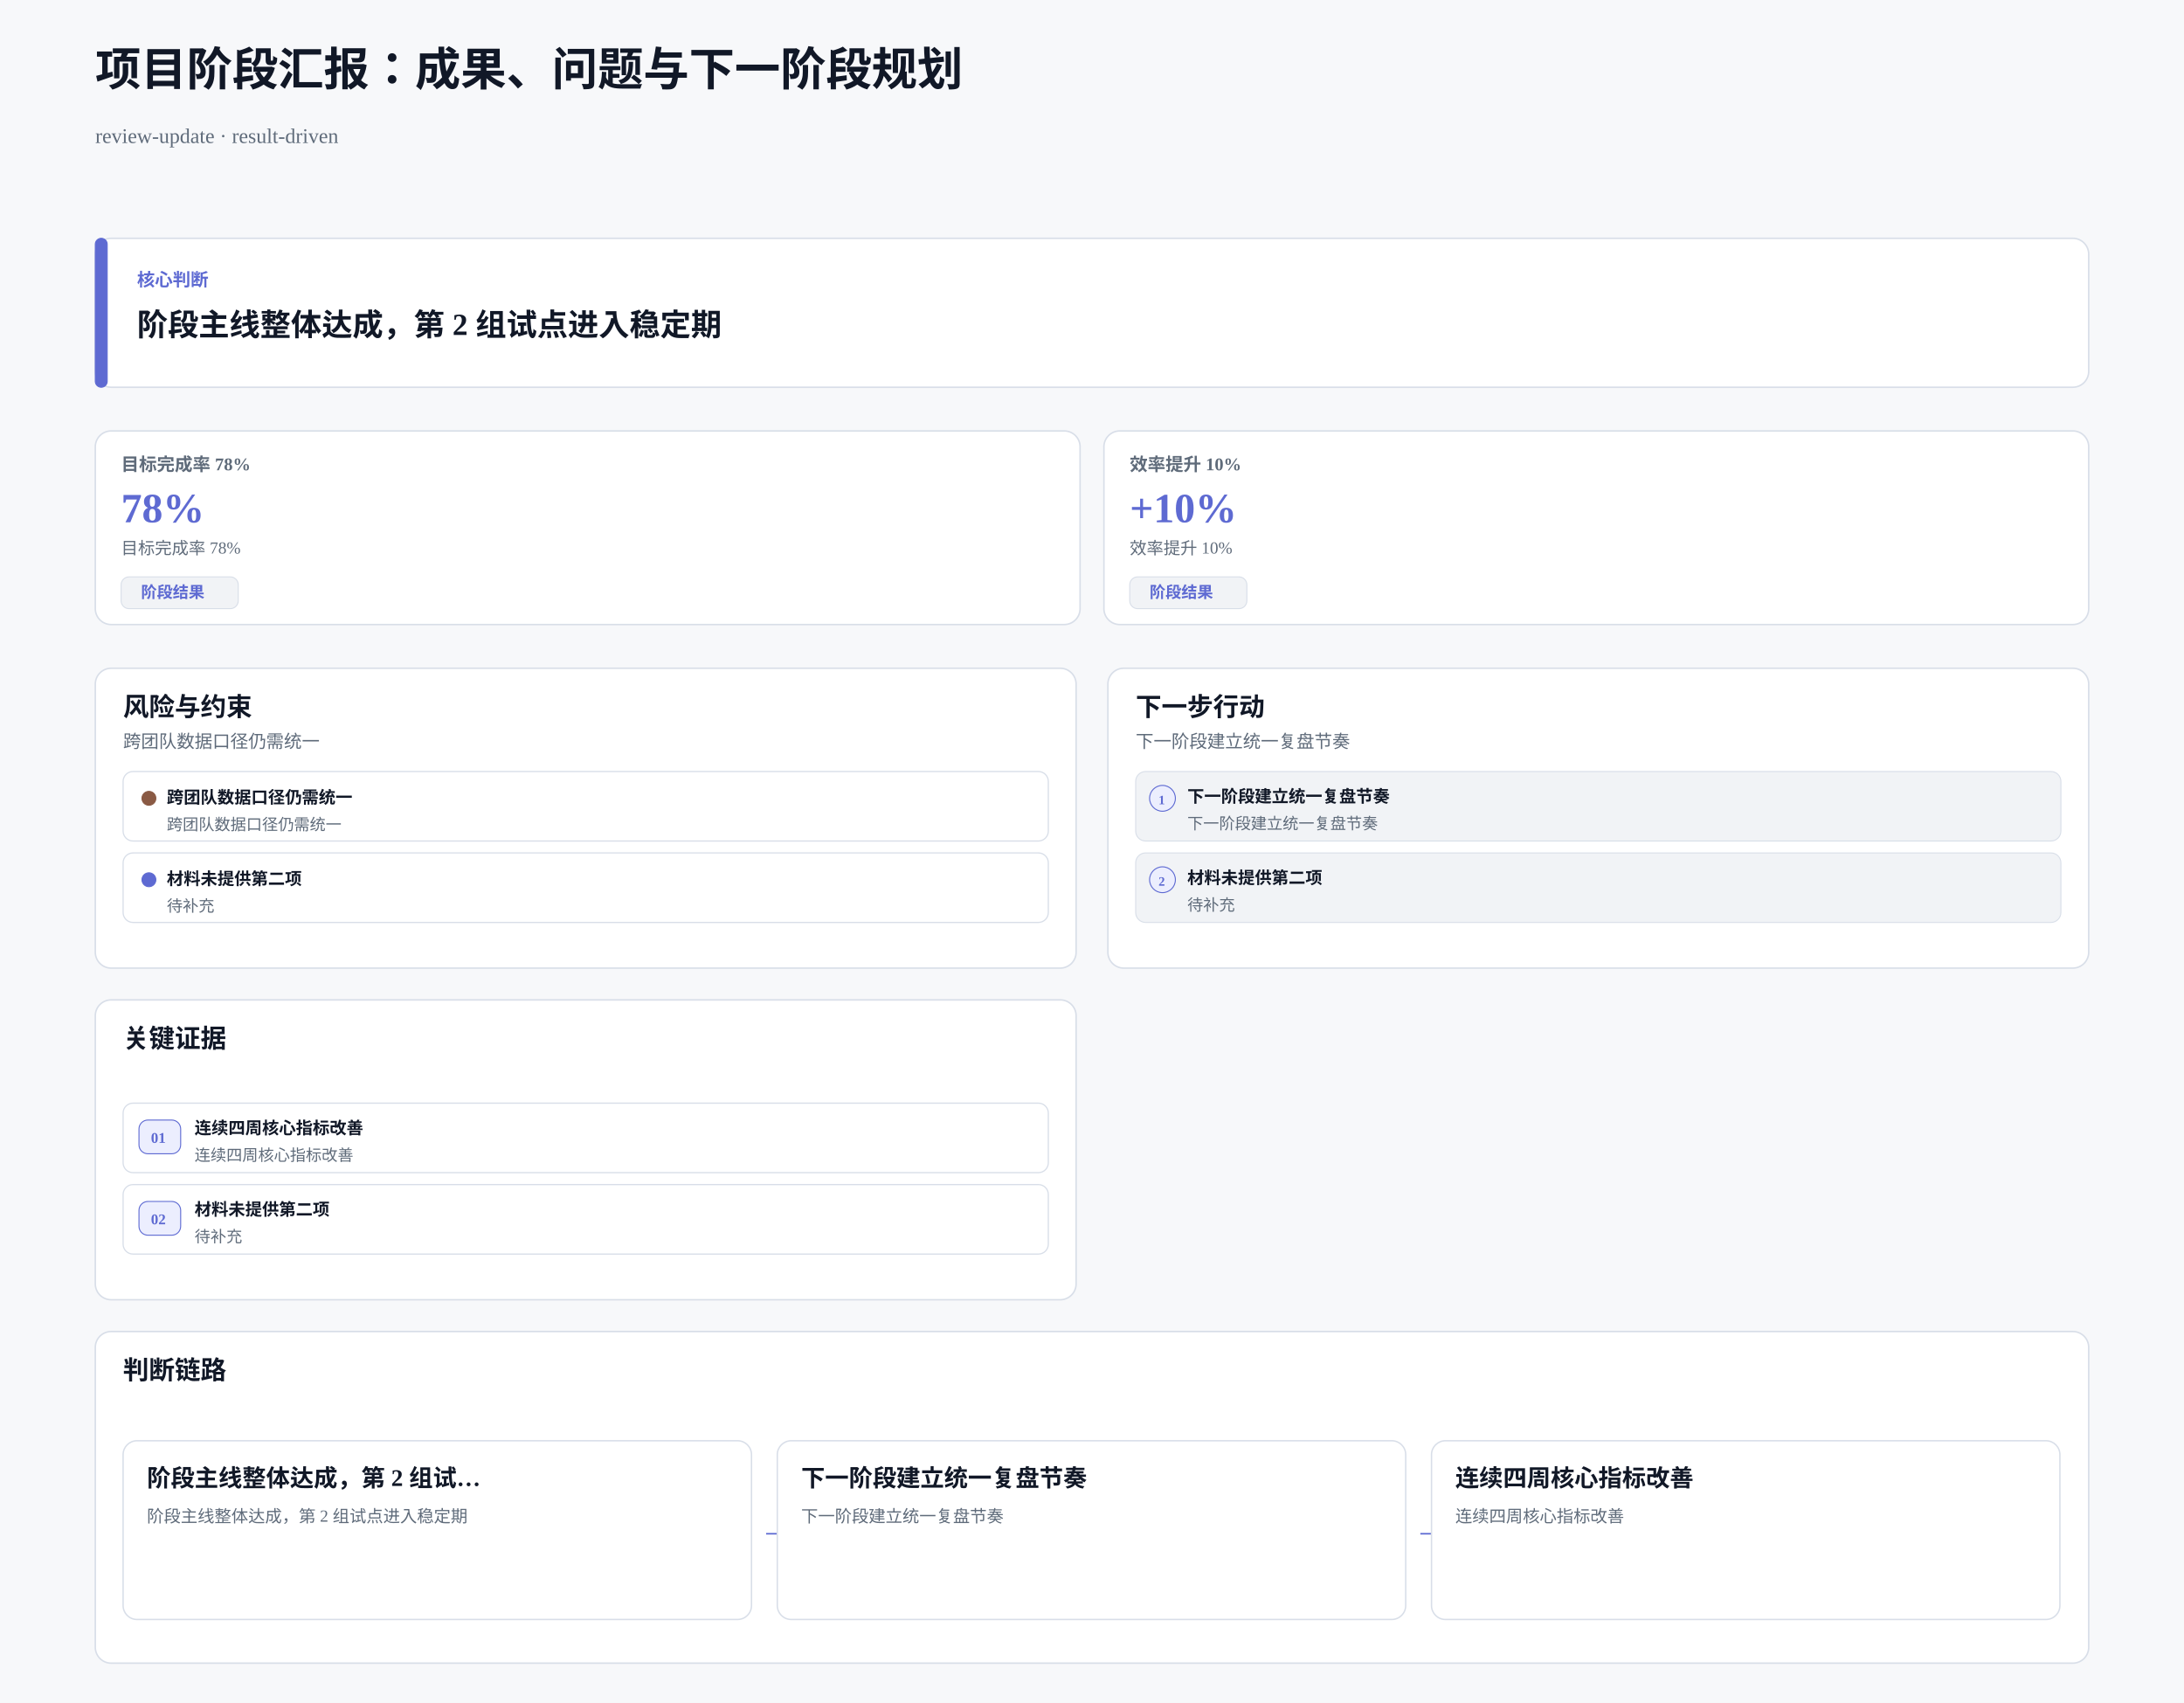
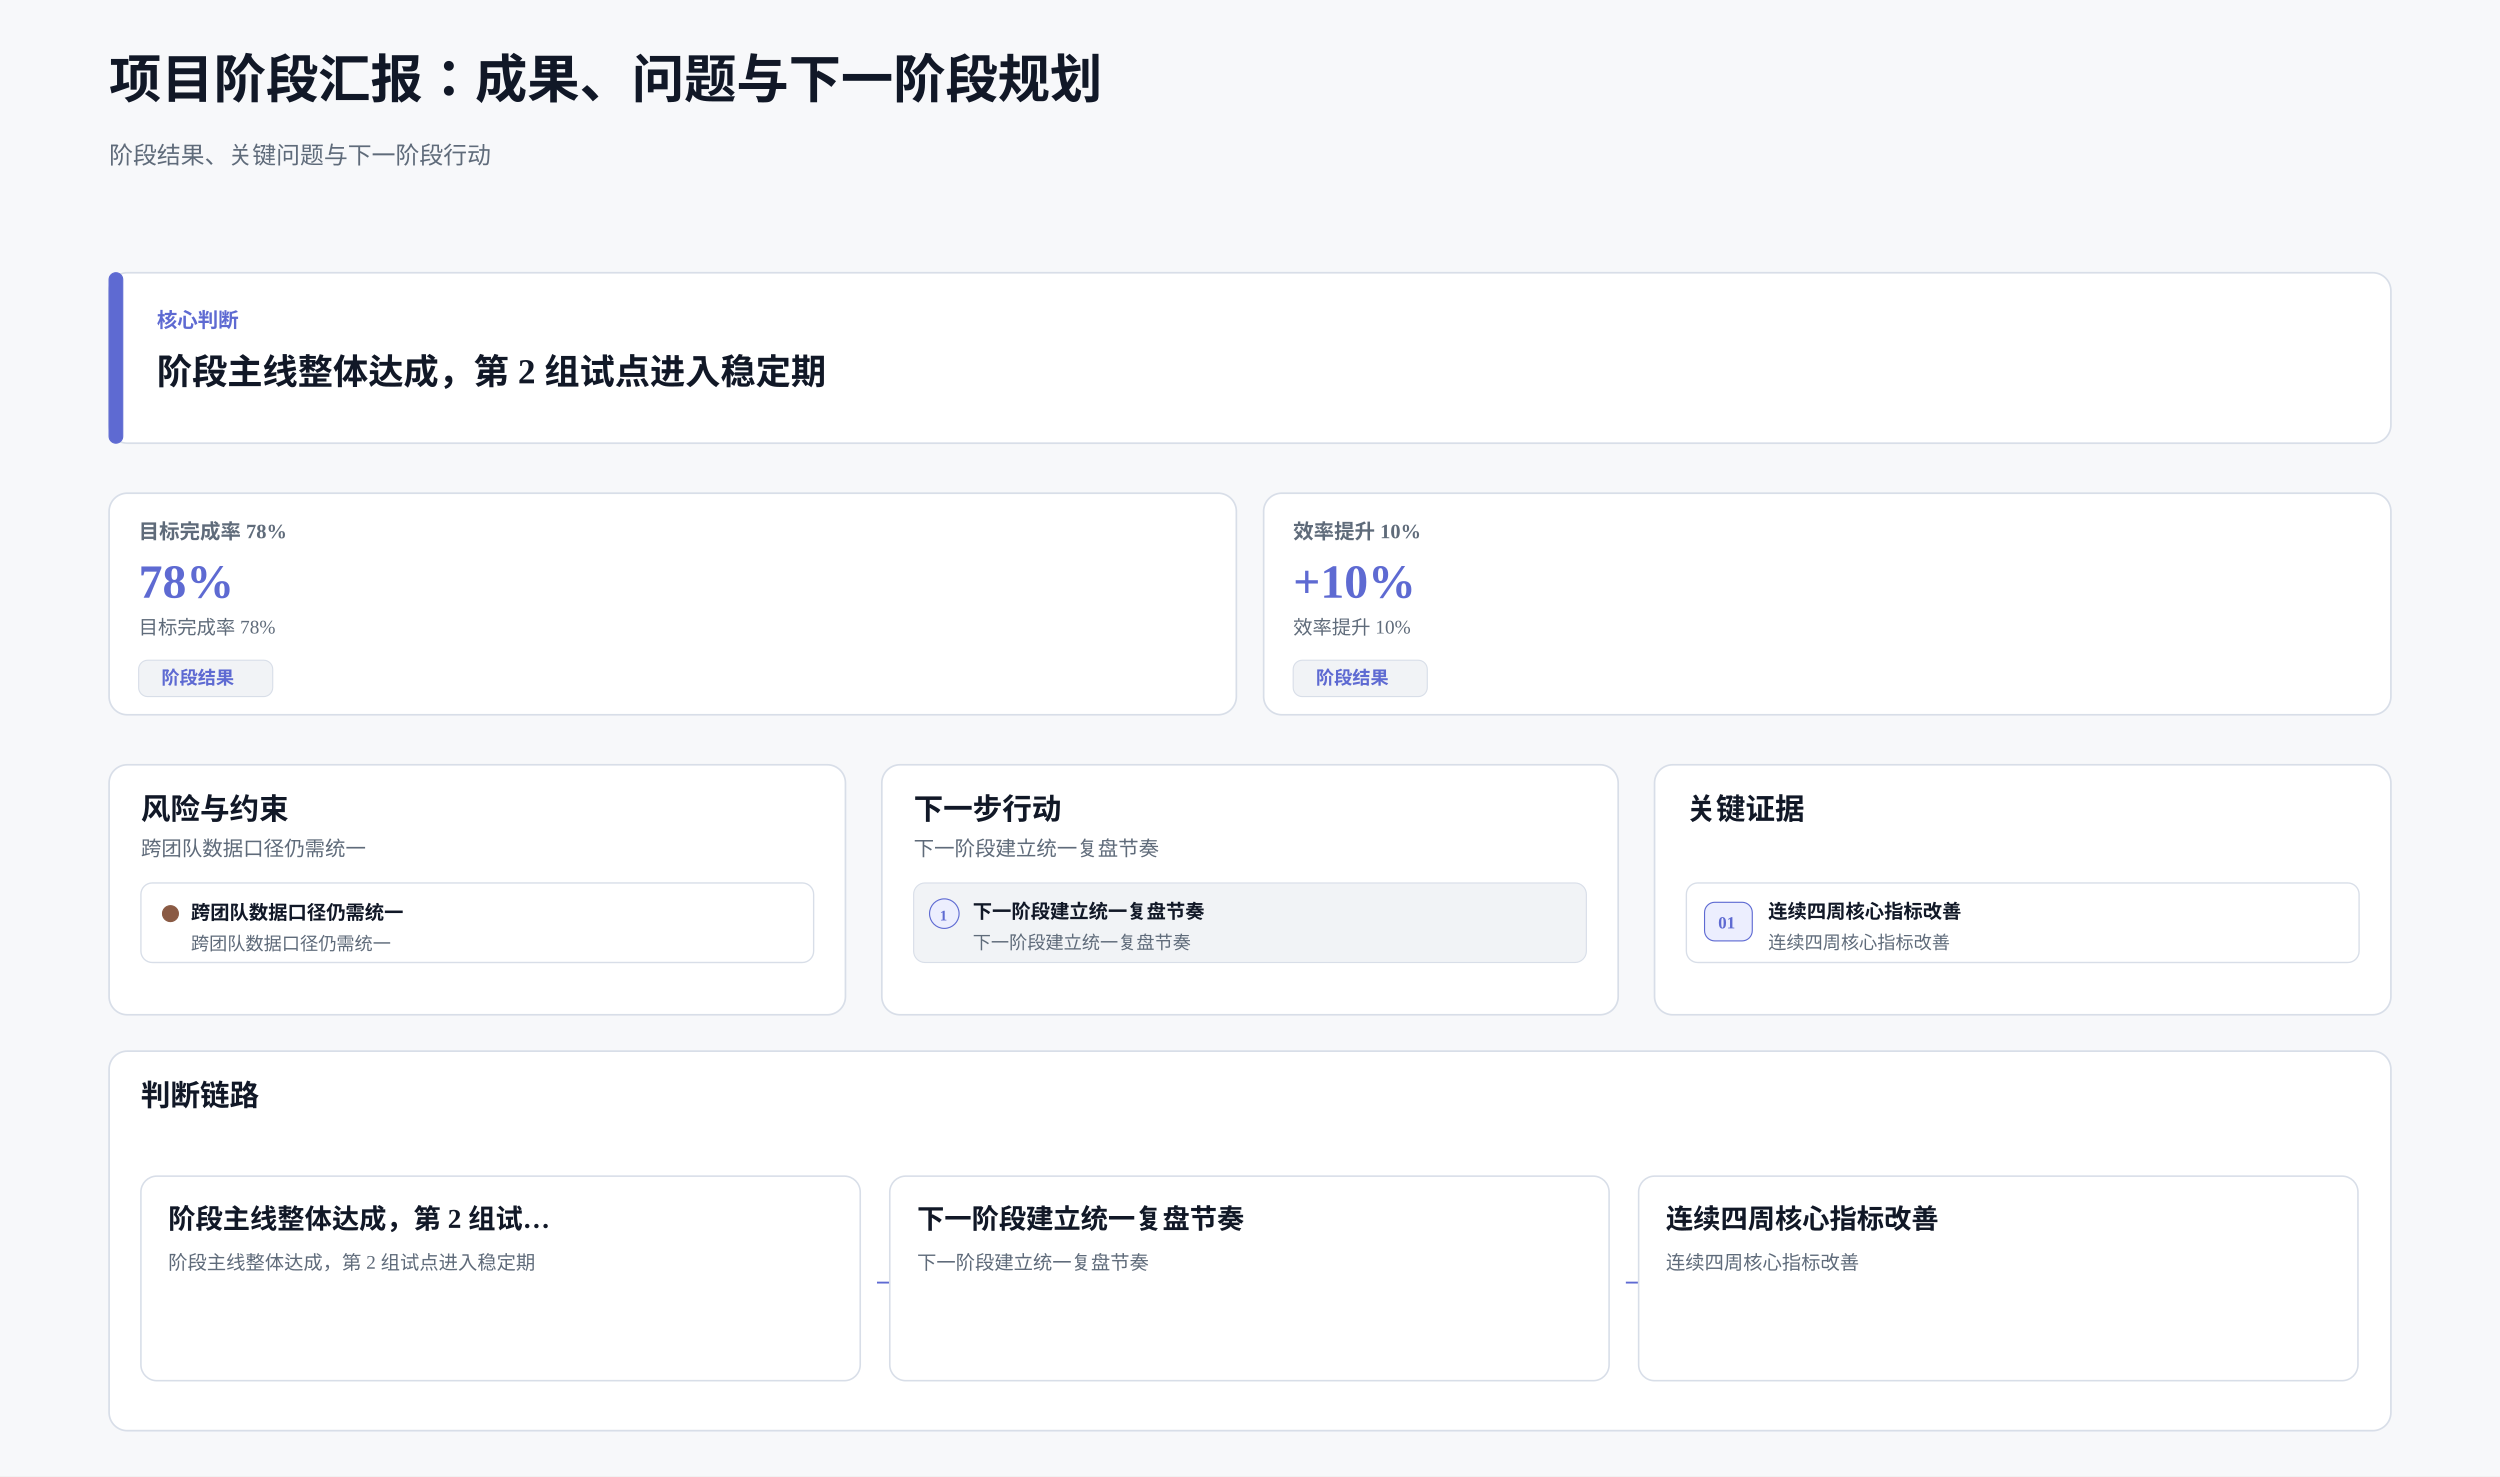
- <svg xmlns="http://www.w3.org/2000/svg" width="2200" height="1715" viewBox="0 0 2200 1715" data-layout-engine="v4" data-expression-mode="modular-canvas">
-   <rect x="0" y="0" width="2200" height="1715" rx="0" fill="#F7F8FA" stroke="#F7F8FA" stroke-width="0" />
+ <svg xmlns="http://www.w3.org/2000/svg" width="2200" height="1299" viewBox="0 0 2200 1299" data-layout-engine="v4" data-expression-mode="modular-canvas">
+   <rect x="0" y="0" width="2200" height="1299" rx="0" fill="#F7F8FA" stroke="#F7F8FA" stroke-width="0" />
  <g>
    <g data-v43-block="title" data-block-type="title" data-x="96" data-y="40" data-width="2008" data-height="200" data-column="full">
      <text x="96" y="86" font-size="46" fill="#111827" font-weight="700">
        <tspan x="96" dy="0">项目阶段汇报：成果、问题与下一阶段规划</tspan>
      </text>
      <text x="96" y="144" font-size="21" fill="#5F6B7A" font-weight="500">
-         <tspan x="96" dy="0">review-update · result-driven</tspan>
+         <tspan x="96" dy="0">阶段结果、关键问题与下一阶段行动</tspan>
      </text>
    </g>
    <g data-v43-block="statement" data-block-type="statement" data-x="96" data-y="240" data-width="2008" data-height="150" data-column="full">
      <rect x="96" y="240" width="2008" height="150" rx="16" fill="#FFFFFF" stroke="#D8DEE8" stroke-width="1.5" />
      <rect x="96" y="240" width="12" height="150" rx="6" fill="#5E6AD2" stroke="#5E6AD2" stroke-width="1" />
      <text x="138" y="288" font-size="18" fill="#5E6AD2" font-weight="700">
        <tspan x="138" dy="0">核心判断</tspan>
      </text>
      <text x="138" y="338" font-size="31" fill="#111827" font-weight="700">
        <tspan x="138" dy="0">阶段主线整体达成，第 2 组试点进入稳定期</tspan>
      </text>
    </g>
    <g data-v43-block="metrics" data-block-type="metric-group" data-x="96" data-y="434" data-width="2008" data-height="195" data-column="full">
-       <rect x="96" y="434" width="992" height="195" rx="16" fill="#FFFFFF" stroke="#D8DEE8" stroke-width="1.5" data-tone-group="parallel-metrics" />
+       <rect x="96" y="434" width="992" height="195" rx="16" fill="#FFFFFF" stroke="#D8DEE8" stroke-width="1.5" data-tone-group="parallel-metrics" data-metric-card="true" data-metric-row="0" />
      <text x="122" y="474" font-size="18" fill="#5F6B7A" font-weight="700">
        <tspan x="122" dy="0">目标完成率 78%</tspan>
      </text>
      <text x="122" y="526" font-size="42" fill="#5E6AD2" font-weight="700">
        <tspan x="122" dy="0">78%</tspan>
      </text>
      <text x="122" y="558" font-size="17" fill="#5F6B7A" font-weight="500">
        <tspan x="122" dy="0">目标完成率 78%</tspan>
      </text>
      <rect x="122" y="581" width="118" height="32" rx="8" fill="#F1F3F6" stroke="#D8DEE8" stroke-width="1" />
      <text x="142" y="602" font-size="16" fill="#5E6AD2" font-weight="700">
        <tspan x="142" dy="0">阶段结果</tspan>
      </text>
-       <rect x="1112" y="434" width="992" height="195" rx="16" fill="#FFFFFF" stroke="#D8DEE8" stroke-width="1.5" data-tone-group="parallel-metrics" />
+       <rect x="1112" y="434" width="992" height="195" rx="16" fill="#FFFFFF" stroke="#D8DEE8" stroke-width="1.5" data-tone-group="parallel-metrics" data-metric-card="true" data-metric-row="0" />
      <text x="1138" y="474" font-size="18" fill="#5F6B7A" font-weight="700">
        <tspan x="1138" dy="0">效率提升 10%</tspan>
      </text>
      <text x="1138" y="526" font-size="42" fill="#5E6AD2" font-weight="700">
        <tspan x="1138" dy="0">+10%</tspan>
      </text>
      <text x="1138" y="558" font-size="17" fill="#5F6B7A" font-weight="500">
        <tspan x="1138" dy="0">效率提升 10%</tspan>
      </text>
      <rect x="1138" y="581" width="118" height="32" rx="8" fill="#F1F3F6" stroke="#D8DEE8" stroke-width="1" />
      <text x="1158" y="602" font-size="16" fill="#5E6AD2" font-weight="700">
        <tspan x="1158" dy="0">阶段结果</tspan>
      </text>
    </g>
-     <g data-v43-block="risk-list-1" data-block-type="risk-list" data-x="96" data-y="673" data-width="988" data-height="302" data-column="left" data-component-variant="risk-cluster" data-row="0" data-span="6" data-density="medium" data-preferred-width="988" data-text-units="49" data-item-count="2" data-item-layout="rows" data-layout-reason="moderate-parallel-items">
-       <rect x="96" y="673" width="988" height="302" rx="16" fill="#FFFFFF" stroke="#D8DEE8" stroke-width="1.5" />
+     <g data-v43-block="risk-list-1" data-block-type="risk-list" data-x="96" data-y="673" data-width="648" data-height="220" data-column="left" data-component-variant="risk-cluster" data-row="0" data-span="4" data-row-alignment="filled" data-offset-span="0" data-density="medium" data-preferred-width="988" data-text-units="38" data-item-count="1" data-item-layout="rows" data-layout-reason="moderate-parallel-items">
+       <rect x="96" y="673" width="648" height="220" rx="16" fill="#FFFFFF" stroke="#D8DEE8" stroke-width="1.5" data-v4-block-card="true" />
      <text x="124" y="721" font-size="26" fill="#111827" font-weight="700">
        <tspan x="124" dy="0">风险与约束</tspan>
      </text>
      <text x="124" y="753" font-size="18" fill="#5F6B7A" font-weight="500">
        <tspan x="124" dy="0">跨团队数据口径仍需统一</tspan>
      </text>
-       <rect x="124" y="777" width="932" height="70" rx="10" fill="#FFFFFF" stroke="#D8DEE8" stroke-width="1.2" data-v4-risk-item="0" />
+       <rect x="124" y="777" width="592" height="70" rx="10" fill="#FFFFFF" stroke="#D8DEE8" stroke-width="1.2" data-v4-risk-item="0" />
      <circle cx="150" cy="804" r="7" fill="#8A5A44" stroke="#8A5A44" stroke-width="1" />
      <text x="168" y="809" font-size="17" fill="#111827" font-weight="700">
        <tspan x="168" dy="0">跨团队数据口径仍需统一</tspan>
      </text>
      <text x="168" y="836" font-size="16" fill="#5F6B7A" font-weight="500">
        <tspan x="168" dy="0">跨团队数据口径仍需统一</tspan>
      </text>
-       <rect x="124" y="859" width="932" height="70" rx="10" fill="#FFFFFF" stroke="#D8DEE8" stroke-width="1.2" data-v4-risk-item="1" />
-       <circle cx="150" cy="886" r="7" fill="#5E6AD2" stroke="#5E6AD2" stroke-width="1" />
-       <text x="168" y="891" font-size="17" fill="#111827" font-weight="700">
-         <tspan x="168" dy="0">材料未提供第二项</tspan>
+     </g>
+     <g data-v43-block="action-list-2" data-block-type="action-list" data-x="776" data-y="673" data-width="648" data-height="220" data-column="grid" data-component-variant="action-checklist" data-row="0" data-span="4" data-row-alignment="filled" data-offset-span="0" data-density="medium" data-preferred-width="988" data-text-units="41" data-item-count="1" data-item-layout="rows" data-layout-reason="moderate-parallel-items">
+       <rect x="776" y="673" width="648" height="220" rx="16" fill="#FFFFFF" stroke="#D8DEE8" stroke-width="1.5" data-v4-block-card="true" />
+       <text x="804" y="721" font-size="26" fill="#111827" font-weight="700">
+         <tspan x="804" dy="0">下一步行动</tspan>
      </text>
-       <text x="168" y="918" font-size="16" fill="#5F6B7A" font-weight="500">
-         <tspan x="168" dy="0">待补充</tspan>
+       <text x="804" y="753" font-size="18" fill="#5F6B7A" font-weight="500">
+         <tspan x="804" dy="0">下一阶段建立统一复盘节奏</tspan>
+       </text>
+       <rect x="804" y="777" width="592" height="70" rx="10" fill="#F1F3F6" stroke="#D8DEE8" stroke-width="1" data-v4-action-item="0" />
+       <circle cx="831" cy="804" r="13" fill="#ECEEFE" stroke="#5E6AD2" stroke-width="1" />
+       <text x="827" y="810" font-size="13" fill="#5E6AD2" font-weight="700">
+         <tspan x="827" dy="0">1</tspan>
+       </text>
+       <text x="856" y="808" font-size="17" fill="#111827" font-weight="700">
+         <tspan x="856" dy="0">下一阶段建立统一复盘节奏</tspan>
+       </text>
+       <text x="856" y="835" font-size="16" fill="#5F6B7A" font-weight="500">
+         <tspan x="856" dy="0">下一阶段建立统一复盘节奏</tspan>
      </text>
    </g>
-     <g data-v43-block="action-list-2" data-block-type="action-list" data-x="1116" data-y="673" data-width="988" data-height="302" data-column="right" data-component-variant="action-checklist" data-row="0" data-span="6" data-density="medium" data-preferred-width="988" data-text-units="52" data-item-count="2" data-item-layout="rows" data-layout-reason="moderate-parallel-items">
-       <rect x="1116" y="673" width="988" height="302" rx="16" fill="#FFFFFF" stroke="#D8DEE8" stroke-width="1.5" />
-       <text x="1144" y="721" font-size="26" fill="#111827" font-weight="700">
-         <tspan x="1144" dy="0">下一步行动</tspan>
+     <g data-v43-block="evidence-list-3" data-block-type="evidence-list" data-x="1456" data-y="673" data-width="648" data-height="220" data-column="right" data-component-variant="evidence-tiles" data-row="0" data-span="4" data-row-alignment="filled" data-offset-span="0" data-density="medium" data-preferred-width="988" data-text-units="24" data-item-count="1" data-item-layout="rows" data-layout-reason="moderate-parallel-items">
+       <rect x="1456" y="673" width="648" height="220" rx="16" fill="#FFFFFF" stroke="#D8DEE8" stroke-width="1.5" data-v4-block-card="true" />
+       <text x="1484" y="721" font-size="26" fill="#111827" font-weight="700">
+         <tspan x="1484" dy="0">关键证据</tspan>
      </text>
-       <text x="1144" y="753" font-size="18" fill="#5F6B7A" font-weight="500">
-         <tspan x="1144" dy="0">下一阶段建立统一复盘节奏</tspan>
+       <rect x="1484" y="777" width="592" height="70" rx="10" fill="#FFFFFF" stroke="#D8DEE8" stroke-width="1.2" data-v4-evidence-item="0" />
+       <rect x="1500" y="794" width="42" height="34" rx="9" fill="#ECEEFE" stroke="#5E6AD2" stroke-width="1" />
+       <text x="1512" y="817" font-size="15" fill="#5E6AD2" font-weight="700">
+         <tspan x="1512" dy="0">01</tspan>
      </text>
-       <rect x="1144" y="777" width="932" height="70" rx="10" fill="#F1F3F6" stroke="#D8DEE8" stroke-width="1" data-v4-action-item="0" />
-       <circle cx="1171" cy="804" r="13" fill="#ECEEFE" stroke="#5E6AD2" stroke-width="1" />
-       <text x="1167" y="810" font-size="13" fill="#5E6AD2" font-weight="700">
-         <tspan x="1167" dy="0">1</tspan>
+       <text x="1556" y="808" font-size="17" fill="#111827" font-weight="700">
+         <tspan x="1556" dy="0">连续四周核心指标改善</tspan>
      </text>
-       <text x="1196" y="808" font-size="17" fill="#111827" font-weight="700">
-         <tspan x="1196" dy="0">下一阶段建立统一复盘节奏</tspan>
-       </text>
-       <text x="1196" y="835" font-size="16" fill="#5F6B7A" font-weight="500">
-         <tspan x="1196" dy="0">下一阶段建立统一复盘节奏</tspan>
-       </text>
-       <rect x="1144" y="859" width="932" height="70" rx="10" fill="#F1F3F6" stroke="#D8DEE8" stroke-width="1" data-v4-action-item="1" />
-       <circle cx="1171" cy="886" r="13" fill="#ECEEFE" stroke="#5E6AD2" stroke-width="1" />
-       <text x="1167" y="892" font-size="13" fill="#5E6AD2" font-weight="700">
-         <tspan x="1167" dy="0">2</tspan>
-       </text>
-       <text x="1196" y="890" font-size="17" fill="#111827" font-weight="700">
-         <tspan x="1196" dy="0">材料未提供第二项</tspan>
-       </text>
-       <text x="1196" y="917" font-size="16" fill="#5F6B7A" font-weight="500">
-         <tspan x="1196" dy="0">待补充</tspan>
+       <text x="1556" y="835" font-size="16" fill="#5F6B7A" font-weight="500">
+         <tspan x="1556" dy="0">连续四周核心指标改善</tspan>
      </text>
    </g>
-     <g data-v43-block="evidence-list-3" data-block-type="evidence-list" data-x="96" data-y="1007" data-width="988" data-height="302" data-column="left" data-component-variant="evidence-tiles" data-row="1" data-span="6" data-density="medium" data-preferred-width="988" data-text-units="35" data-item-count="2" data-item-layout="rows" data-layout-reason="moderate-parallel-items">
-       <rect x="96" y="1007" width="988" height="302" rx="16" fill="#FFFFFF" stroke="#D8DEE8" stroke-width="1.5" />
-       <text x="124" y="1055" font-size="26" fill="#111827" font-weight="700">
-         <tspan x="124" dy="0">关键证据</tspan>
-       </text>
-       <rect x="124" y="1111" width="932" height="70" rx="10" fill="#FFFFFF" stroke="#D8DEE8" stroke-width="1.2" data-v4-evidence-item="0" />
-       <rect x="140" y="1128" width="42" height="34" rx="9" fill="#ECEEFE" stroke="#5E6AD2" stroke-width="1" />
-       <text x="152" y="1151" font-size="15" fill="#5E6AD2" font-weight="700">
-         <tspan x="152" dy="0">01</tspan>
-       </text>
-       <text x="196" y="1142" font-size="17" fill="#111827" font-weight="700">
-         <tspan x="196" dy="0">连续四周核心指标改善</tspan>
-       </text>
-       <text x="196" y="1169" font-size="16" fill="#5F6B7A" font-weight="500">
-         <tspan x="196" dy="0">连续四周核心指标改善</tspan>
-       </text>
-       <rect x="124" y="1193" width="932" height="70" rx="10" fill="#FFFFFF" stroke="#D8DEE8" stroke-width="1.2" data-v4-evidence-item="1" />
-       <rect x="140" y="1210" width="42" height="34" rx="9" fill="#ECEEFE" stroke="#5E6AD2" stroke-width="1" />
-       <text x="152" y="1233" font-size="15" fill="#5E6AD2" font-weight="700">
-         <tspan x="152" dy="0">02</tspan>
-       </text>
-       <text x="196" y="1224" font-size="17" fill="#111827" font-weight="700">
-         <tspan x="196" dy="0">材料未提供第二项</tspan>
-       </text>
-       <text x="196" y="1251" font-size="16" fill="#5F6B7A" font-weight="500">
-         <tspan x="196" dy="0">待补充</tspan>
-       </text>
-     </g>
-     <g data-v43-block="narrative-chain-4" data-block-type="narrative-chain" data-x="96" data-y="1341" data-width="2008" data-height="334" data-column="full" data-row="2" data-span="12" data-density="medium" data-preferred-width="2008" data-text-units="85" data-item-count="3" data-item-layout="rows" data-layout-reason="directional-reading">
-       <rect x="96" y="1341" width="2008" height="334" rx="16" fill="#FFFFFF" stroke="#D8DEE8" stroke-width="1.5" />
-       <text x="124" y="1389" font-size="26" fill="#111827" font-weight="700">
+     <g data-v43-block="narrative-chain-4" data-block-type="narrative-chain" data-x="96" data-y="925" data-width="2008" data-height="334" data-column="full" data-row="1" data-span="12" data-row-alignment="filled" data-offset-span="0" data-density="medium" data-preferred-width="2008" data-text-units="85" data-item-count="3" data-item-layout="rows" data-layout-reason="directional-reading">
+       <rect x="96" y="925" width="2008" height="334" rx="16" fill="#FFFFFF" stroke="#D8DEE8" stroke-width="1.5" data-v4-block-card="true" />
+       <text x="124" y="973" font-size="26" fill="#111827" font-weight="700">
        <tspan x="124" dy="0">判断链路</tspan>
      </text>
-       <rect x="124" y="1451" width="633" height="180" rx="14" fill="#FFFFFF" stroke="#D8DEE8" stroke-width="1.4" />
-       <text x="148" y="1497" font-size="24" fill="#111827" font-weight="700">
+       <rect x="124" y="1035" width="633" height="180" rx="14" fill="#FFFFFF" stroke="#D8DEE8" stroke-width="1.4" />
+       <text x="148" y="1081" font-size="24" fill="#111827" font-weight="700">
        <tspan x="148" dy="0">阶段主线整体达成，第 2 组试…</tspan>
      </text>
-       <text x="148" y="1533" font-size="17" fill="#5F6B7A" font-weight="500">
+       <text x="148" y="1117" font-size="17" fill="#5F6B7A" font-weight="500">
        <tspan x="148" dy="0">阶段主线整体达成，第 2 组试点进入稳定期</tspan>
      </text>
-       <text x="764" y="1551" font-size="38" fill="#5E6AD2" font-weight="700">
+       <text x="764" y="1135" font-size="38" fill="#5E6AD2" font-weight="700">
        <tspan x="764" dy="0">→</tspan>
      </text>
-       <rect x="783" y="1451" width="633" height="180" rx="14" fill="#FFFFFF" stroke="#D8DEE8" stroke-width="1.4" />
-       <text x="807" y="1497" font-size="24" fill="#111827" font-weight="700">
+       <rect x="783" y="1035" width="633" height="180" rx="14" fill="#FFFFFF" stroke="#D8DEE8" stroke-width="1.4" />
+       <text x="807" y="1081" font-size="24" fill="#111827" font-weight="700">
        <tspan x="807" dy="0">下一阶段建立统一复盘节奏</tspan>
      </text>
-       <text x="807" y="1533" font-size="17" fill="#5F6B7A" font-weight="500">
+       <text x="807" y="1117" font-size="17" fill="#5F6B7A" font-weight="500">
        <tspan x="807" dy="0">下一阶段建立统一复盘节奏</tspan>
      </text>
-       <text x="1423" y="1551" font-size="38" fill="#5E6AD2" font-weight="700">
+       <text x="1423" y="1135" font-size="38" fill="#5E6AD2" font-weight="700">
        <tspan x="1423" dy="0">→</tspan>
      </text>
-       <rect x="1442" y="1451" width="633" height="180" rx="14" fill="#FFFFFF" stroke="#D8DEE8" stroke-width="1.4" />
-       <text x="1466" y="1497" font-size="24" fill="#111827" font-weight="700">
+       <rect x="1442" y="1035" width="633" height="180" rx="14" fill="#FFFFFF" stroke="#D8DEE8" stroke-width="1.4" />
+       <text x="1466" y="1081" font-size="24" fill="#111827" font-weight="700">
        <tspan x="1466" dy="0">连续四周核心指标改善</tspan>
      </text>
-       <text x="1466" y="1533" font-size="17" fill="#5F6B7A" font-weight="500">
+       <text x="1466" y="1117" font-size="17" fill="#5F6B7A" font-weight="500">
        <tspan x="1466" dy="0">连续四周核心指标改善</tspan>
      </text>
    </g>
  </g>
</svg>
